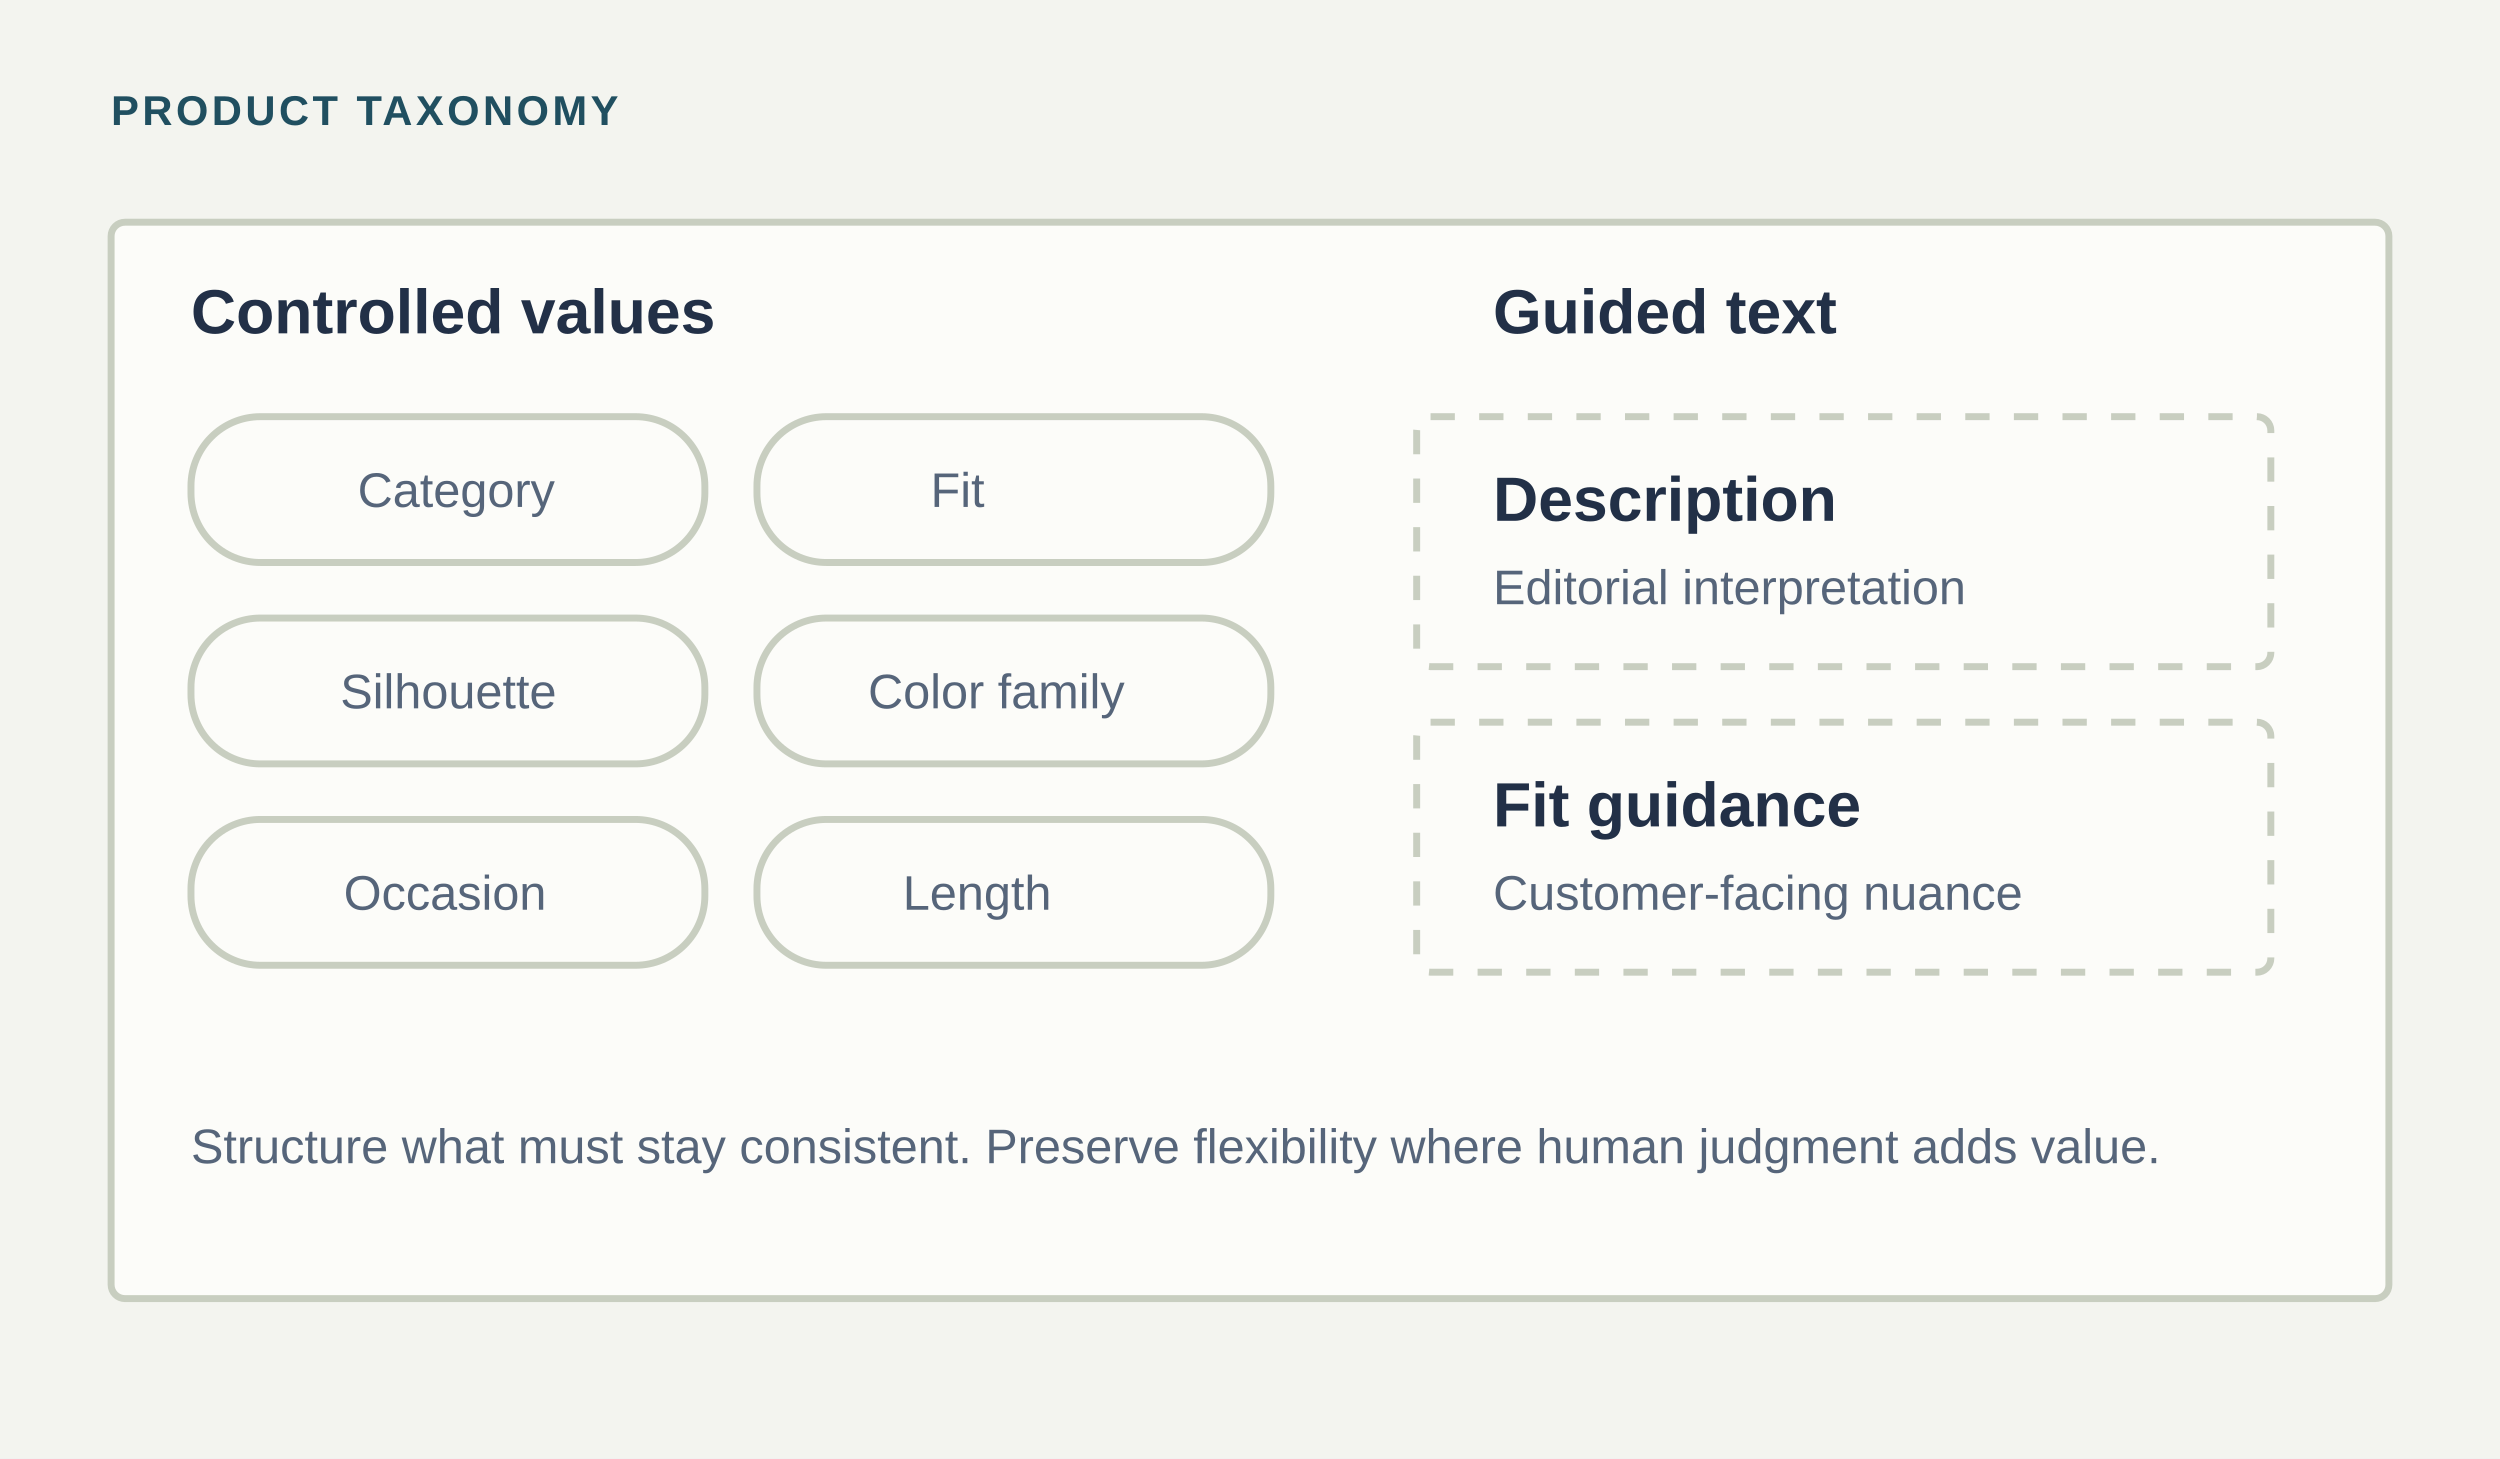
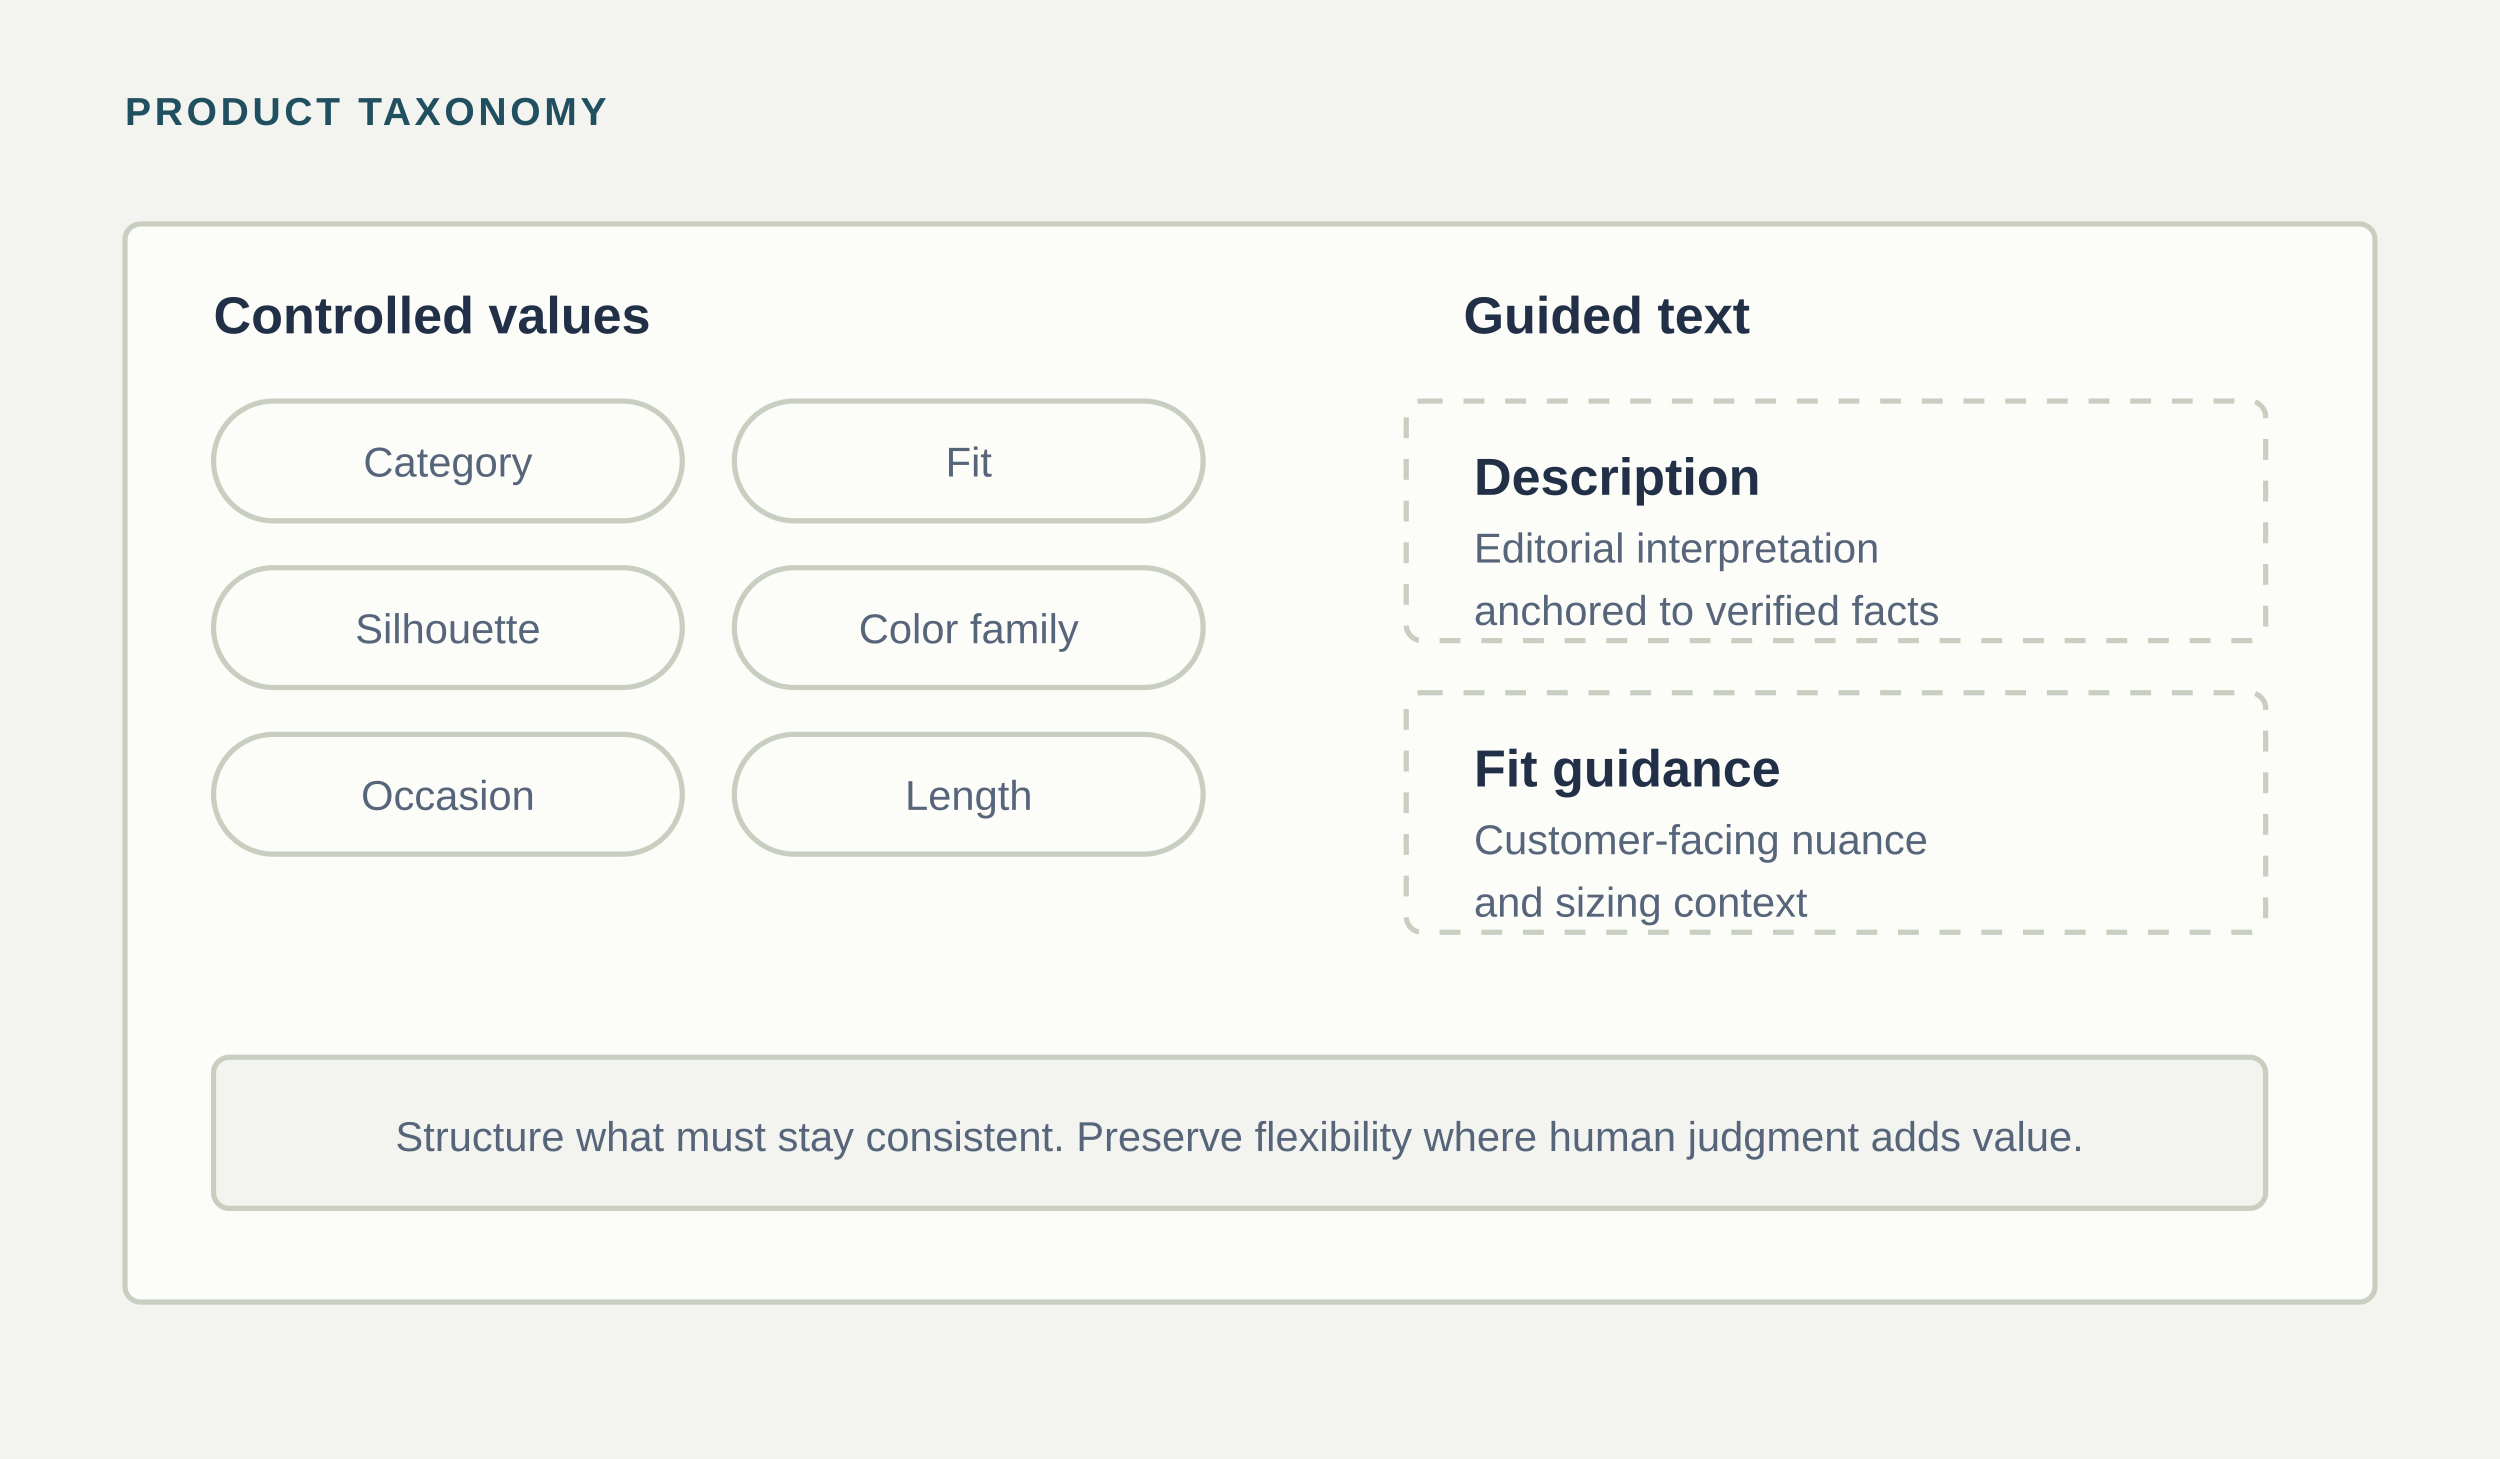
- <svg xmlns="http://www.w3.org/2000/svg" viewBox="0 0 720 420">
-   <rect width="720" height="420" fill="#F3F4EF" />
-   <style>.t{font:700 18px Arial;fill:#223047}.s{font:14px Arial;fill:#56657A}.l{font:700 12px Arial;fill:#204F60;letter-spacing:1px}.b{fill:#FCFCF9;stroke:#C8CEC0;stroke-width:2}.a{stroke:#A94437;stroke-width:3;fill:none}.teal{fill:#2E6E86}.navy{fill:#1D2D4F}.white{fill:#fff}.dash{stroke:#C8CEC0;stroke-width:2;stroke-dasharray:7 7;fill:none}</style>
-   <text x="32" y="36" class="l">PRODUCT TAXONOMY</text>
-   <rect x="32" y="64" width="656" height="310" rx="4" class="b" />
-   <text x="55" y="96" class="t">Controlled values</text>
-   <text x="430" y="96" class="t">Guided text</text>
-   <g class="s">
-     <rect x="55" y="120" width="148" height="42" rx="20" class="b" />
-     <text x="103" y="146">Category</text>
-     <rect x="218" y="120" width="148" height="42" rx="20" class="b" />
-     <text x="268" y="146">Fit</text>
-     <rect x="55" y="178" width="148" height="42" rx="20" class="b" />
-     <text x="98" y="204">Silhouette</text>
-     <rect x="218" y="178" width="148" height="42" rx="20" class="b" />
-     <text x="250" y="204">Color family</text>
-     <rect x="55" y="236" width="148" height="42" rx="20" class="b" />
-     <text x="99" y="262">Occasion</text>
-     <rect x="218" y="236" width="148" height="42" rx="20" class="b" />
-     <text x="260" y="262">Length</text>
+ <svg xmlns="http://www.w3.org/2000/svg" viewBox="0 0 960 560" role="img">
+   <rect width="960" height="560" fill="#F3F4EF" />
+   <style>
+ .label{font:700 15px Arial,sans-serif;fill:#204F60;letter-spacing:1.4px}
+ .h{font:700 25px Arial,sans-serif;fill:#223047}
+ .t{font:700 20px Arial,sans-serif;fill:#223047}
+ .s{font:16px Arial,sans-serif;fill:#56657A}
+ .xs{font:14px Arial,sans-serif;fill:#56657A}
+ .wt{font:700 18px Arial,sans-serif;fill:#fff}
+ .ws{font:14px Arial,sans-serif;fill:#fff}
+ .panel{fill:#FCFCF9;stroke:#C8CEC0;stroke-width:2}
+ .dash{fill:none;stroke:#C8CEC0;stroke-width:2;stroke-dasharray:8 8}
+ .flow{fill:none;stroke:#A94437;stroke-width:3}
+ .navy{fill:#1D2D4F}
+ .teal{fill:#2E6E86}
+ </style>
+   <text x="48" y="48" class="label">PRODUCT TAXONOMY</text>
+   <rect x="48" y="86" width="864" height="414" rx="6" class="panel" />
+   <text x="82" y="128" class="t">Controlled values</text>
+   <text x="562" y="128" class="t">Guided text</text>
+   <g>
+     <rect x="82" y="154" width="180" height="46" rx="23" class="panel" />
+     <text x="172" y="183" class="s" text-anchor="middle">Category</text>
+     <rect x="282" y="154" width="180" height="46" rx="23" class="panel" />
+     <text x="372" y="183" class="s" text-anchor="middle">Fit</text>
+     <rect x="82" y="218" width="180" height="46" rx="23" class="panel" />
+     <text x="172" y="247" class="s" text-anchor="middle">Silhouette</text>
+     <rect x="282" y="218" width="180" height="46" rx="23" class="panel" />
+     <text x="372" y="247" class="s" text-anchor="middle">Color family</text>
+     <rect x="82" y="282" width="180" height="46" rx="23" class="panel" />
+     <text x="172" y="311" class="s" text-anchor="middle">Occasion</text>
+     <rect x="282" y="282" width="180" height="46" rx="23" class="panel" />
+     <text x="372" y="311" class="s" text-anchor="middle">Length</text>
  </g>
-   <rect x="408" y="120" width="246" height="72" rx="4" class="dash" />
-   <text x="430" y="150" class="t">Description</text>
-   <text x="430" y="174" class="s">Editorial interpretation</text>
-   <rect x="408" y="208" width="246" height="72" rx="4" class="dash" />
-   <text x="430" y="238" class="t">Fit guidance</text>
-   <text x="430" y="262" class="s">Customer-facing nuance</text>
-   <text x="55" y="335" class="s">Structure what must stay consistent. Preserve flexibility where human judgment adds value.</text>
+   <rect x="540" y="154" width="330" height="92" rx="6" class="dash" />
+   <text x="566" y="190" class="t">Description</text>
+   <text x="566" y="216" class="s">Editorial interpretation</text>
+   <text x="566" y="240" class="s">anchored to verified facts</text>
+   <rect x="540" y="266" width="330" height="92" rx="6" class="dash" />
+   <text x="566" y="302" class="t">Fit guidance</text>
+   <text x="566" y="328" class="s">Customer-facing nuance</text>
+   <text x="566" y="352" class="s">and sizing context</text>
+   <rect x="82" y="406" width="788" height="58" rx="6" fill="#F3F4EF" stroke="#C8CEC0" stroke-width="2" />
+   <text x="476" y="442" class="s" text-anchor="middle">Structure what must stay consistent. Preserve flexibility where human judgment adds value.</text>
</svg>
